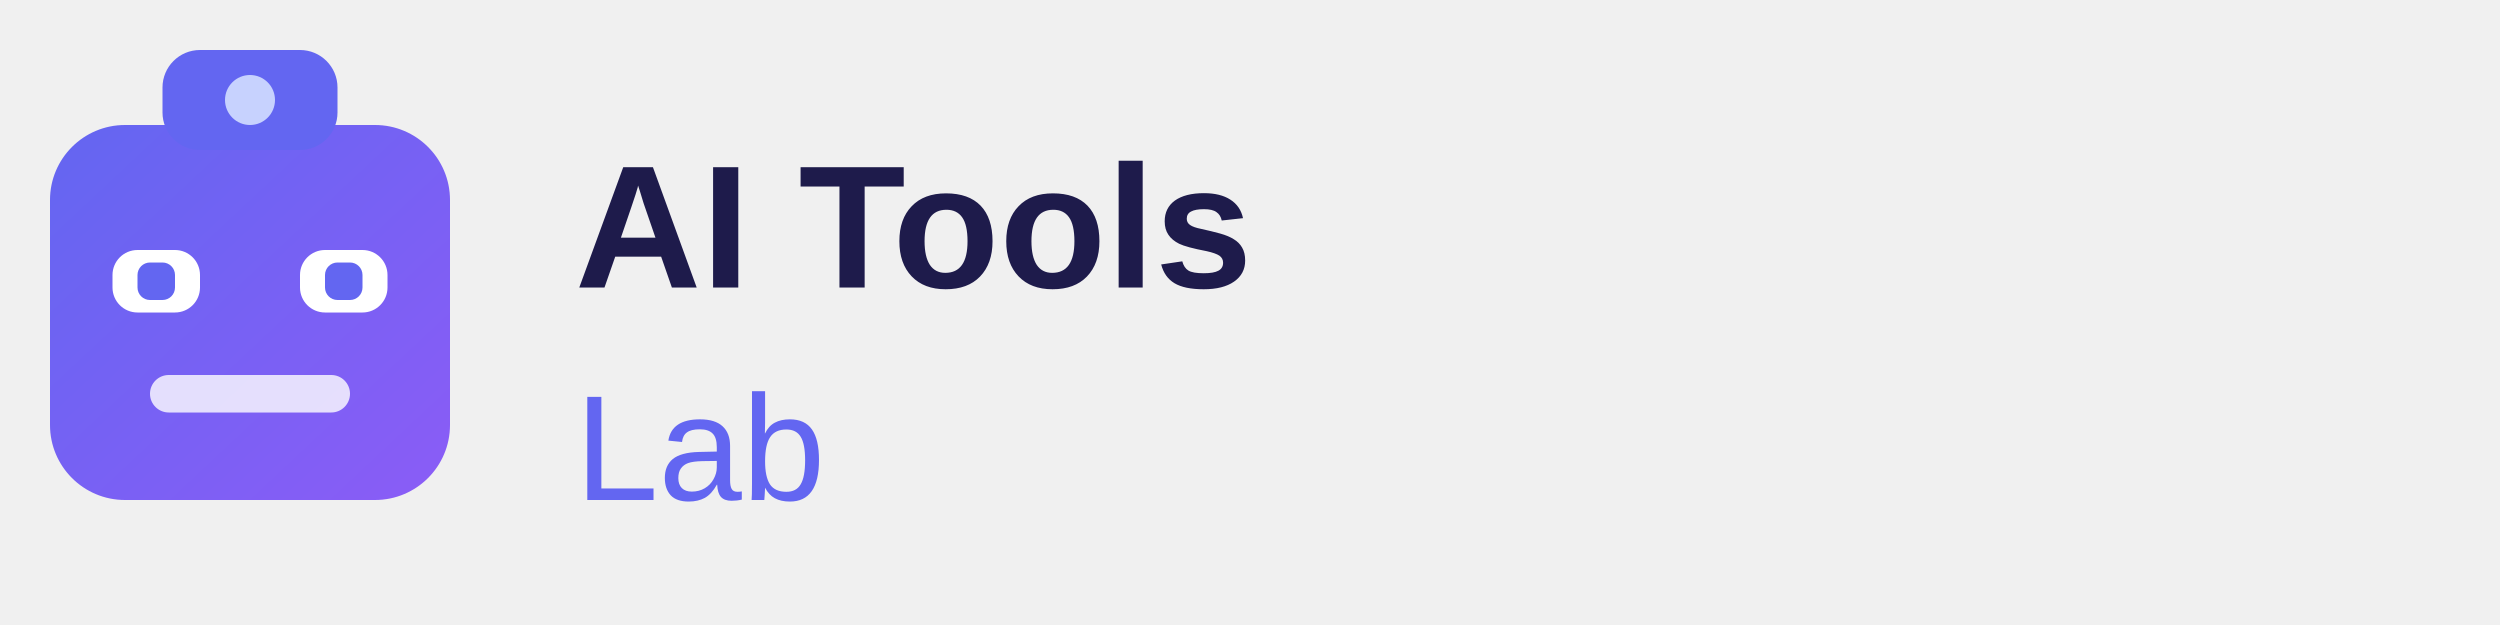
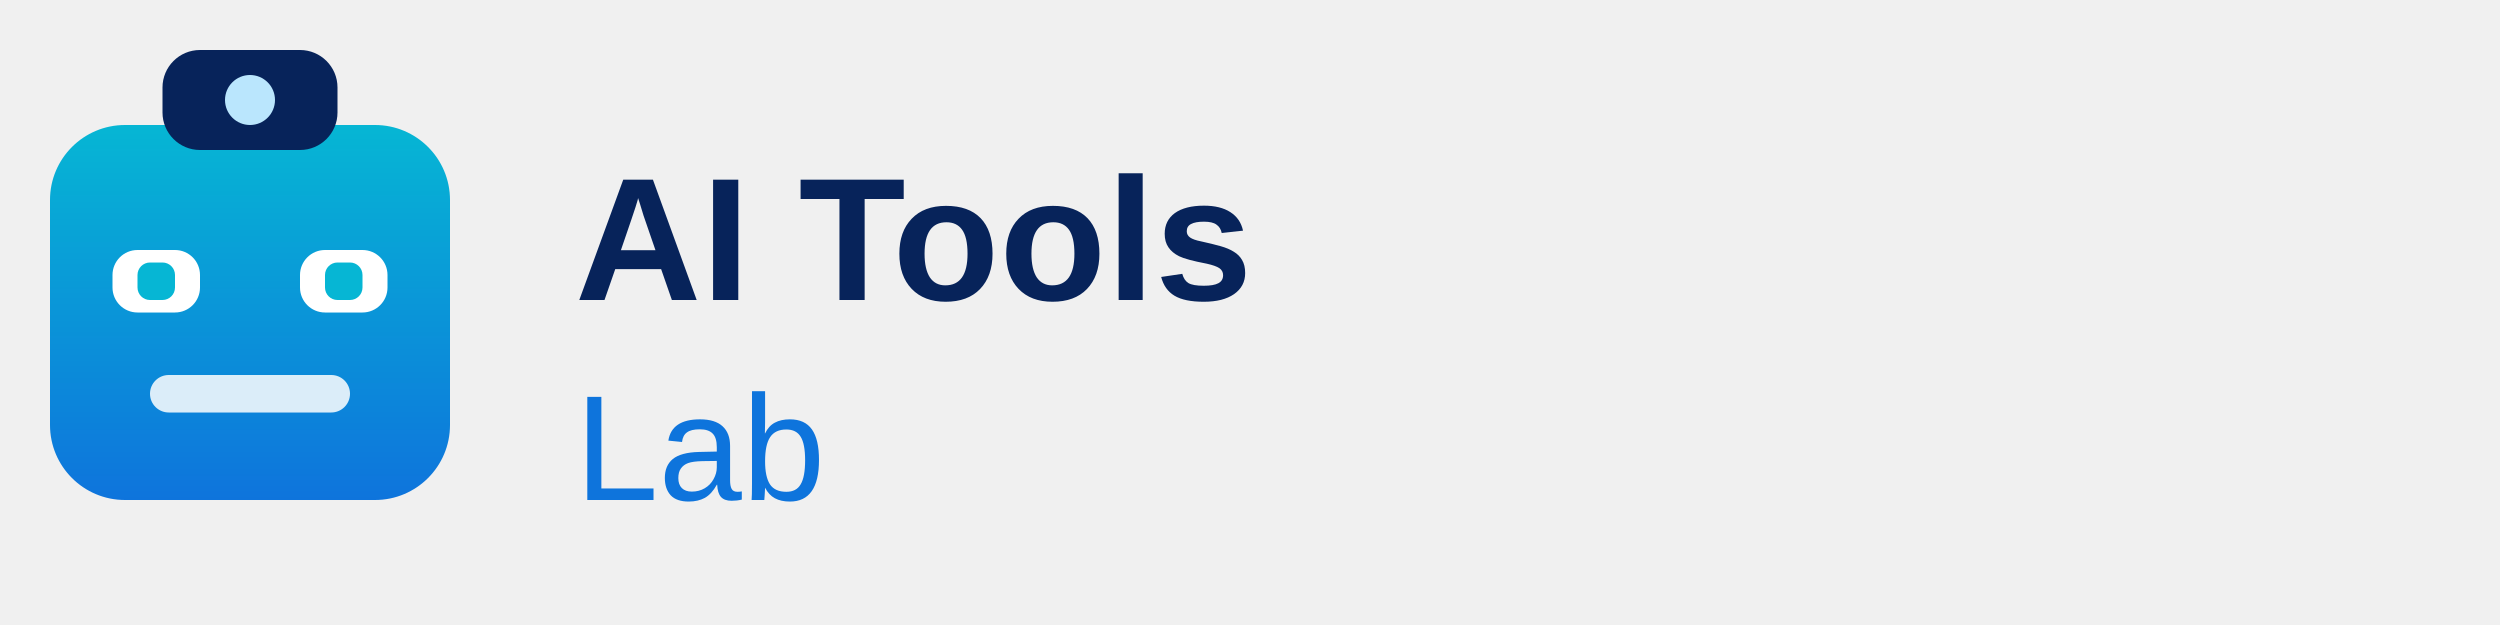
<svg xmlns="http://www.w3.org/2000/svg" viewBox="0 0 200 50" width="200" height="50">
  <defs>
-     <linearGradient id="grad" x1="0%" y1="0%" x2="100%" y2="100%">
-       <stop offset="0%" style="stop-color:#6366f1" />
-       <stop offset="100%" style="stop-color:#8b5cf6" />
+     <linearGradient id="grad" x1="0%" y1="0%" x2="0%" y2="100%">
+       <stop offset="0%" style="stop-color:#06b6d4" />
+       <stop offset="100%" style="stop-color:#0e74dc" />
    </linearGradient>
  </defs>
  <rect x="4" y="10" width="32" height="30" rx="6" fill="url(#grad)" />
-   <rect x="13" y="4" width="14" height="8" rx="3" fill="#6366f1" />
-   <circle cx="20" cy="8" r="2" fill="#c7d2fe" />
+   <rect x="13" y="4" width="14" height="8" rx="3" fill="#07235a" />
+   <circle cx="20" cy="8" r="2" fill="#bae6fd" />
  <rect x="9" y="20" width="7" height="5" rx="2" fill="white" />
  <rect x="24" y="20" width="7" height="5" rx="2" fill="white" />
-   <rect x="11" y="21" width="3" height="3" rx="1" fill="#6366f1" />
-   <rect x="26" y="21" width="3" height="3" rx="1" fill="#6366f1" />
-   <rect x="12" y="30" width="16" height="3" rx="1.5" fill="white" opacity="0.8" />
-   <text x="46" y="23" font-family="'Segoe UI', Arial, sans-serif" font-size="14" font-weight="700" fill="#1e1b4b">AI Tools</text>
-   <text x="46" y="40" font-family="'Segoe UI', Arial, sans-serif" font-size="12" font-weight="500" fill="#6366f1">Lab</text>
+   <rect x="11" y="21" width="3" height="3" rx="1" fill="#06b6d4" />
+   <rect x="26" y="21" width="3" height="3" rx="1" fill="#06b6d4" />
+   <rect x="12" y="30" width="16" height="3" rx="1.5" fill="white" opacity="0.85" />
+   <text x="46" y="24" font-family="'Segoe UI', Arial, sans-serif" font-size="14" font-weight="700" fill="#07235a">AI Tools</text>
+   <text x="46" y="40" font-family="'Segoe UI', Arial, sans-serif" font-size="12" font-weight="500" fill="#0e74dc">Lab</text>
</svg>
